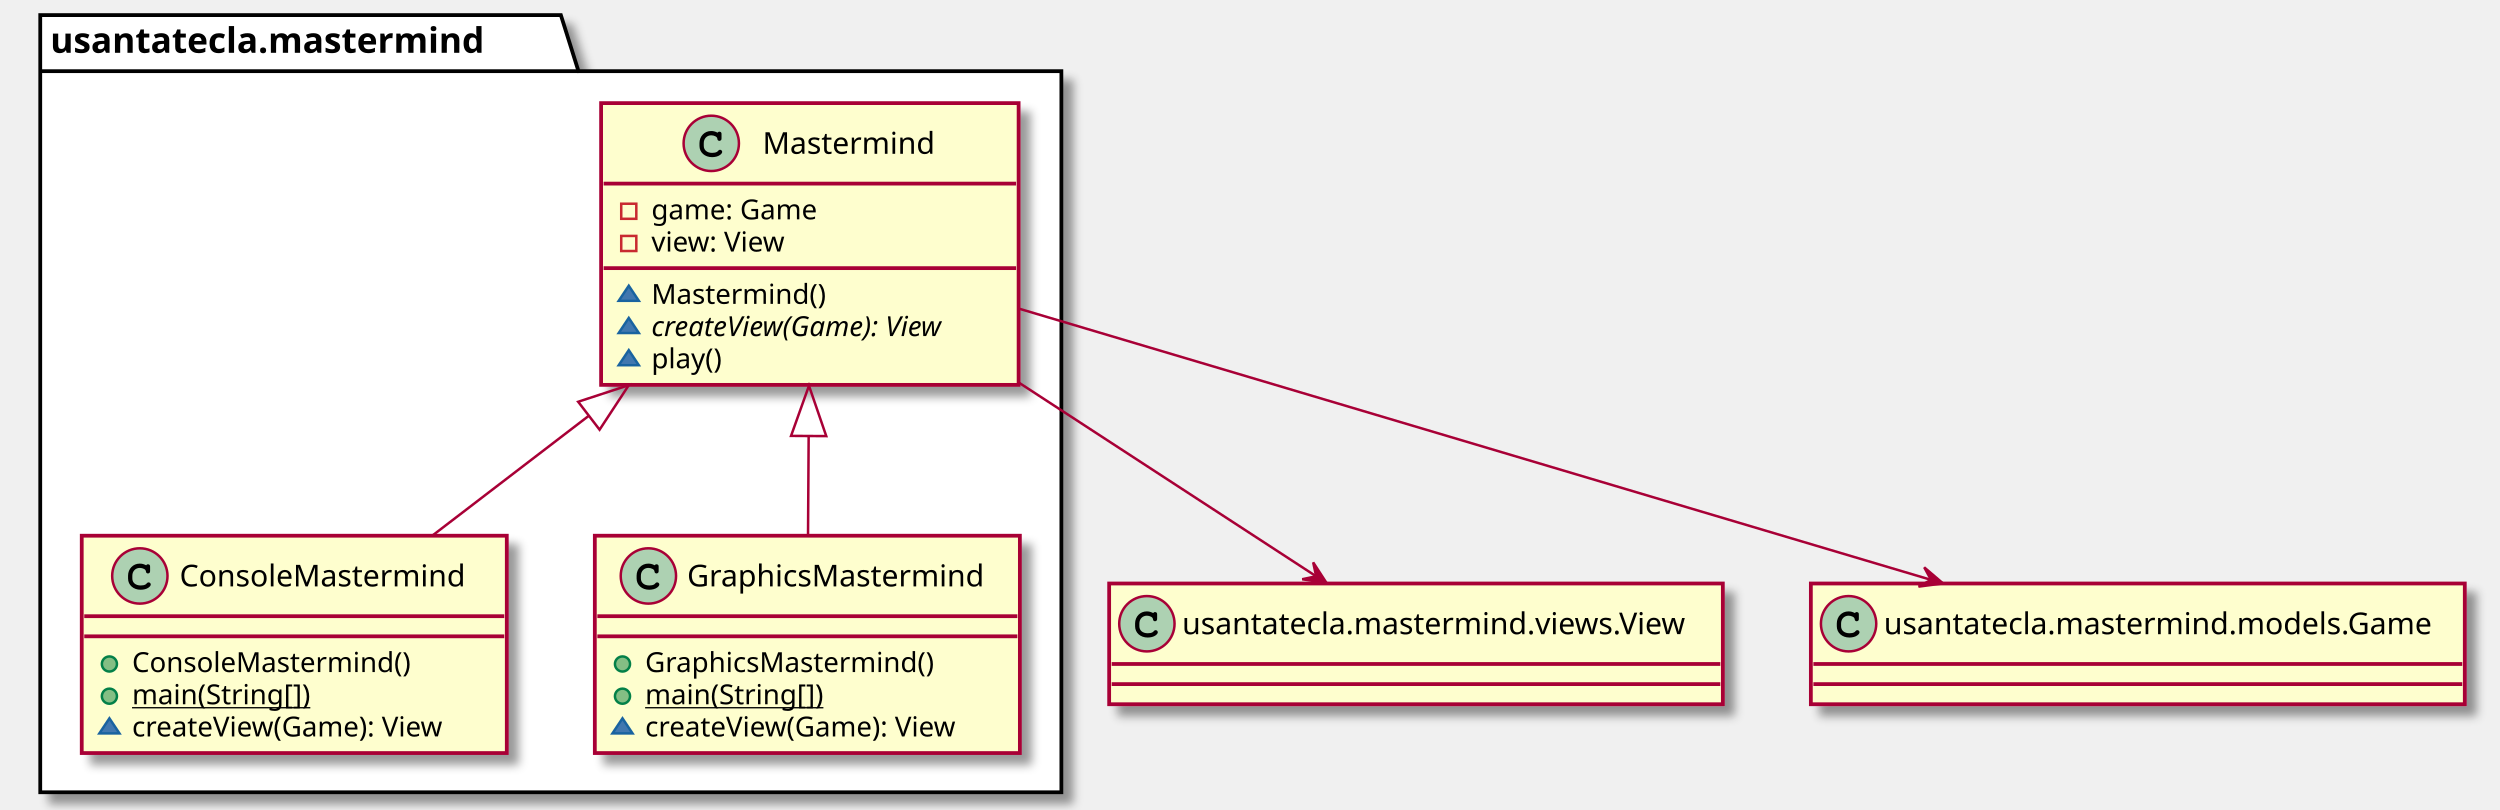
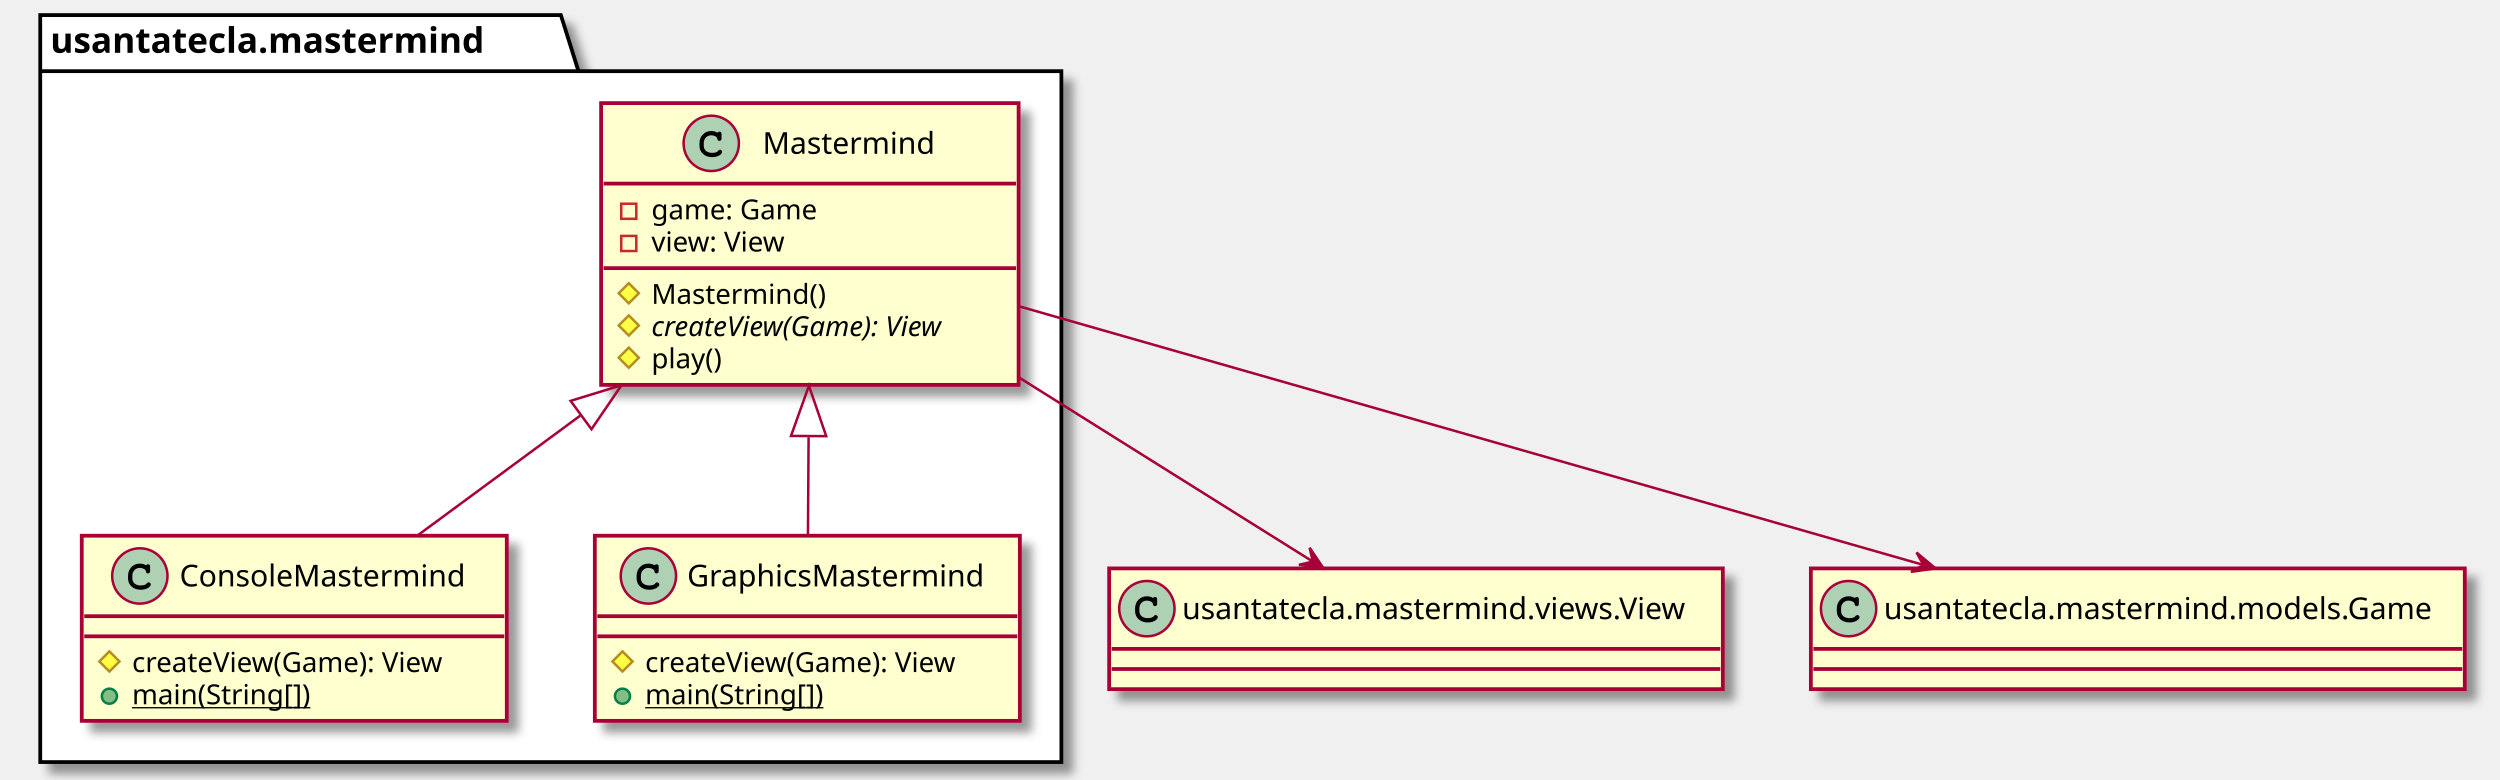
- <svg xmlns="http://www.w3.org/2000/svg" contentScriptType="application/ecmascript" contentStyleType="text/css" height="322px" preserveAspectRatio="none" style="width:994px;height:322px;" version="1.1" viewBox="0 0 994 322" width="994px" zoomAndPan="magnify">
+ <svg xmlns="http://www.w3.org/2000/svg" contentScriptType="application/ecmascript" contentStyleType="text/css" height="310px" preserveAspectRatio="none" style="width:994px;height:310px;" version="1.1" viewBox="0 0 994 310" width="994px" zoomAndPan="magnify">
  <defs>
-     <filter height="300%" id="f1sngkh5js5znx" width="300%" x="-1" y="-1">
+     <filter height="300%" id="fo1oazh8kc9y4" width="300%" x="-1" y="-1">
      <feGaussianBlur result="blurOut" stdDeviation="2.0" />
      <feColorMatrix in="blurOut" result="blurOut2" type="matrix" values="0 0 0 0 0 0 0 0 0 0 0 0 0 0 0 0 0 0 .4 0" />
      <feOffset dx="4.0" dy="4.0" in="blurOut2" result="blurOut3" />
      <feBlend in="SourceGraphic" in2="blurOut3" mode="normal" />
    </filter>
  </defs>
  <g>
-     <polygon fill="#FFFFFF" filter="url(#f1sngkh5js5znx)" points="16,6,223,6,230,28.297,422,28.297,422,315,16,315,16,6" style="stroke: #000000; stroke-width: 1.5;" />
+     <polygon fill="#FFFFFF" filter="url(#fo1oazh8kc9y4)" points="16,6,223,6,230,28.297,422,28.297,422,303,16,303,16,6" style="stroke: #000000; stroke-width: 1.5;" />
    <line style="stroke: #000000; stroke-width: 1.5;" x1="16" x2="230" y1="28.297" y2="28.297" />
    <text fill="#000000" font-family="sans-serif" font-size="14" font-weight="bold" lengthAdjust="spacingAndGlyphs" textLength="201" x="20" y="20.995">usantatecla.mastermind</text>
-     <rect codeLine="1" fill="#FEFECE" filter="url(#f1sngkh5js5znx)" height="86.414" id="usantatecla.mastermind.ConsoleMastermind" style="stroke: #A80036; stroke-width: 1.5;" width="169" x="32.5" y="213" />
+     <rect codeLine="1" fill="#FEFECE" filter="url(#fo1oazh8kc9y4)" height="73.609" id="usantatecla.mastermind.ConsoleMastermind" style="stroke: #A80036; stroke-width: 1.5;" width="169" x="32.5" y="213" />
    <ellipse cx="55.6" cy="229" fill="#ADD1B2" rx="11" ry="11" style="stroke: #A80036; stroke-width: 1.0;" />
    <path d="M57.944,224.672 C57.006,224.234 56.413,224.094 55.538,224.094 C52.913,224.094 50.913,226.172 50.913,228.891 L50.913,230.016 C50.913,232.594 53.022,234.484 55.913,234.484 C57.131,234.484 58.288,234.188 59.038,233.641 C59.616,233.234 59.944,232.781 59.944,232.391 C59.944,231.938 59.553,231.547 59.084,231.547 C58.866,231.547 58.663,231.625 58.475,231.812 C58.022,232.297 58.022,232.297 57.834,232.391 C57.413,232.656 56.725,232.781 55.959,232.781 C53.913,232.781 52.616,231.688 52.616,229.984 L52.616,228.891 C52.616,227.109 53.866,225.797 55.6,225.797 C56.178,225.797 56.788,225.953 57.256,226.203 C57.741,226.484 57.913,226.703 58.006,227.109 C58.069,227.516 58.1,227.641 58.241,227.766 C58.381,227.906 58.616,228.016 58.834,228.016 C59.1,228.016 59.366,227.875 59.538,227.656 C59.647,227.5 59.678,227.312 59.678,226.891 L59.678,225.469 C59.678,225.031 59.663,224.906 59.569,224.75 C59.413,224.484 59.131,224.344 58.834,224.344 C58.538,224.344 58.334,224.438 58.116,224.75 L57.944,224.672 Z " />
    <text fill="#000000" font-family="sans-serif" font-size="12" lengthAdjust="spacingAndGlyphs" textLength="119" x="71.4" y="233.154">ConsoleMastermind</text>
    <line style="stroke: #A80036; stroke-width: 1.5;" x1="33.5" x2="200.5" y1="245" y2="245" />
    <line style="stroke: #A80036; stroke-width: 1.5;" x1="33.5" x2="200.5" y1="253" y2="253" />
-     <ellipse cx="43.5" cy="264" fill="#84BE84" rx="3" ry="3" style="stroke: #038048; stroke-width: 1.0;" />
-     <text fill="#000000" font-family="sans-serif" font-size="11" lengthAdjust="spacingAndGlyphs" textLength="120" x="52.5" y="267.21">ConsoleMastermind()</text>
+     <polygon fill="#FFFF44" points="43.5,259,47.5,263,43.5,267,39.5,263" style="stroke: #B38D22; stroke-width: 1.0;" />
+     <text fill="#000000" font-family="sans-serif" font-size="11" lengthAdjust="spacingAndGlyphs" textLength="143" x="52.5" y="267.21">createView(Game): View</text>
    <ellipse cx="43.5" cy="276.805" fill="#84BE84" rx="3" ry="3" style="stroke: #038048; stroke-width: 1.0;" />
    <text fill="#000000" font-family="sans-serif" font-size="11" lengthAdjust="spacingAndGlyphs" text-decoration="underline" textLength="77" x="52.5" y="280.015">main(String[])</text>
-     <polygon fill="#4177AF" points="43.5,285.609,39.5,291.609,47.5,291.609" style="stroke: #1963A0; stroke-width: 1.0;" />
-     <text fill="#000000" font-family="sans-serif" font-size="11" lengthAdjust="spacingAndGlyphs" textLength="143" x="52.5" y="292.82">createView(Game): View</text>
-     <rect codeLine="15" fill="#FEFECE" filter="url(#f1sngkh5js5znx)" height="112.023" id="usantatecla.mastermind.Mastermind" style="stroke: #A80036; stroke-width: 1.5;" width="166" x="239" y="41" />
+     <rect codeLine="13" fill="#FEFECE" filter="url(#fo1oazh8kc9y4)" height="112.023" id="usantatecla.mastermind.Mastermind" style="stroke: #A80036; stroke-width: 1.5;" width="166" x="239" y="41" />
    <ellipse cx="282.8" cy="57" fill="#ADD1B2" rx="11" ry="11" style="stroke: #A80036; stroke-width: 1.0;" />
    <path d="M285.144,52.672 C284.206,52.234 283.613,52.094 282.738,52.094 C280.113,52.094 278.113,54.172 278.113,56.891 L278.113,58.016 C278.113,60.594 280.222,62.484 283.113,62.484 C284.331,62.484 285.488,62.188 286.238,61.641 C286.816,61.234 287.144,60.781 287.144,60.391 C287.144,59.938 286.753,59.547 286.284,59.547 C286.066,59.547 285.863,59.625 285.675,59.812 C285.222,60.297 285.222,60.297 285.034,60.391 C284.613,60.656 283.925,60.781 283.159,60.781 C281.113,60.781 279.816,59.688 279.816,57.984 L279.816,56.891 C279.816,55.109 281.066,53.797 282.8,53.797 C283.378,53.797 283.988,53.953 284.456,54.203 C284.941,54.484 285.113,54.703 285.206,55.109 C285.269,55.516 285.3,55.641 285.441,55.766 C285.581,55.906 285.816,56.016 286.034,56.016 C286.3,56.016 286.566,55.875 286.738,55.656 C286.847,55.5 286.878,55.312 286.878,54.891 L286.878,53.469 C286.878,53.031 286.863,52.906 286.769,52.75 C286.613,52.484 286.331,52.344 286.034,52.344 C285.738,52.344 285.534,52.438 285.316,52.75 L285.144,52.672 Z " />
    <text fill="#000000" font-family="sans-serif" font-size="12" lengthAdjust="spacingAndGlyphs" textLength="70" x="303.2" y="61.154">Mastermind</text>
    <line style="stroke: #A80036; stroke-width: 1.5;" x1="240" x2="404" y1="73" y2="73" />
    <rect fill="none" height="6" style="stroke: #C82930; stroke-width: 1.0;" width="6" x="247" y="81" />
    <text fill="#000000" font-family="sans-serif" font-size="11" lengthAdjust="spacingAndGlyphs" textLength="75" x="259" y="87.21">game: Game</text>
    <rect fill="none" height="6" style="stroke: #C82930; stroke-width: 1.0;" width="6" x="247" y="93.805" />
    <text fill="#000000" font-family="sans-serif" font-size="11" lengthAdjust="spacingAndGlyphs" textLength="62" x="259" y="100.015">view: View</text>
    <line style="stroke: #A80036; stroke-width: 1.5;" x1="240" x2="404" y1="106.609" y2="106.609" />
-     <polygon fill="#4177AF" points="250,113.609,246,119.609,254,119.609" style="stroke: #1963A0; stroke-width: 1.0;" />
+     <polygon fill="#FFFF44" points="250,112.609,254,116.609,250,120.609,246,116.609" style="stroke: #B38D22; stroke-width: 1.0;" />
    <text fill="#000000" font-family="sans-serif" font-size="11" lengthAdjust="spacingAndGlyphs" textLength="74" x="259" y="120.82">Mastermind()</text>
-     <polygon fill="#4177AF" points="250,126.414,246,132.414,254,132.414" style="stroke: #1963A0; stroke-width: 1.0;" />
+     <polygon fill="#FFFF44" points="250,125.414,254,129.414,250,133.414,246,129.414" style="stroke: #B38D22; stroke-width: 1.0;" />
    <text fill="#000000" font-family="sans-serif" font-size="11" font-style="italic" lengthAdjust="spacingAndGlyphs" textLength="140" x="259" y="133.625">createView(Game): View</text>
-     <polygon fill="#4177AF" points="250,139.219,246,145.219,254,145.219" style="stroke: #1963A0; stroke-width: 1.0;" />
+     <polygon fill="#FFFF44" points="250,138.219,254,142.219,250,146.219,246,142.219" style="stroke: #B38D22; stroke-width: 1.0;" />
    <text fill="#000000" font-family="sans-serif" font-size="11" lengthAdjust="spacingAndGlyphs" textLength="32" x="259" y="146.429">play()</text>
-     <rect codeLine="8" fill="#FEFECE" filter="url(#f1sngkh5js5znx)" height="86.414" id="usantatecla.mastermind.GraphicsMastermind" style="stroke: #A80036; stroke-width: 1.5;" width="169" x="236.5" y="213" />
+     <rect codeLine="7" fill="#FEFECE" filter="url(#fo1oazh8kc9y4)" height="73.609" id="usantatecla.mastermind.GraphicsMastermind" style="stroke: #A80036; stroke-width: 1.5;" width="169" x="236.5" y="213" />
    <ellipse cx="257.8" cy="229" fill="#ADD1B2" rx="11" ry="11" style="stroke: #A80036; stroke-width: 1.0;" />
    <path d="M260.144,224.672 C259.206,224.234 258.613,224.094 257.738,224.094 C255.113,224.094 253.113,226.172 253.113,228.891 L253.113,230.016 C253.113,232.594 255.222,234.484 258.113,234.484 C259.331,234.484 260.488,234.188 261.238,233.641 C261.816,233.234 262.144,232.781 262.144,232.391 C262.144,231.938 261.753,231.547 261.284,231.547 C261.066,231.547 260.863,231.625 260.675,231.812 C260.222,232.297 260.222,232.297 260.034,232.391 C259.613,232.656 258.925,232.781 258.159,232.781 C256.113,232.781 254.816,231.688 254.816,229.984 L254.816,228.891 C254.816,227.109 256.066,225.797 257.8,225.797 C258.378,225.797 258.988,225.953 259.456,226.203 C259.941,226.484 260.113,226.703 260.206,227.109 C260.269,227.516 260.3,227.641 260.441,227.766 C260.581,227.906 260.816,228.016 261.034,228.016 C261.3,228.016 261.566,227.875 261.738,227.656 C261.847,227.5 261.878,227.312 261.878,226.891 L261.878,225.469 C261.878,225.031 261.863,224.906 261.769,224.75 C261.613,224.484 261.331,224.344 261.034,224.344 C260.738,224.344 260.534,224.438 260.316,224.75 L260.144,224.672 Z " />
    <text fill="#000000" font-family="sans-serif" font-size="12" lengthAdjust="spacingAndGlyphs" textLength="123" x="273.2" y="233.154">GraphicsMastermind</text>
    <line style="stroke: #A80036; stroke-width: 1.5;" x1="237.5" x2="404.5" y1="245" y2="245" />
    <line style="stroke: #A80036; stroke-width: 1.5;" x1="237.5" x2="404.5" y1="253" y2="253" />
-     <ellipse cx="247.5" cy="264" fill="#84BE84" rx="3" ry="3" style="stroke: #038048; stroke-width: 1.0;" />
-     <text fill="#000000" font-family="sans-serif" font-size="11" lengthAdjust="spacingAndGlyphs" textLength="123" x="256.5" y="267.21">GraphicsMastermind()</text>
+     <polygon fill="#FFFF44" points="247.5,259,251.5,263,247.5,267,243.5,263" style="stroke: #B38D22; stroke-width: 1.0;" />
+     <text fill="#000000" font-family="sans-serif" font-size="11" lengthAdjust="spacingAndGlyphs" textLength="143" x="256.5" y="267.21">createView(Game): View</text>
    <ellipse cx="247.5" cy="276.805" fill="#84BE84" rx="3" ry="3" style="stroke: #038048; stroke-width: 1.0;" />
    <text fill="#000000" font-family="sans-serif" font-size="11" lengthAdjust="spacingAndGlyphs" text-decoration="underline" textLength="77" x="256.5" y="280.015">main(String[])</text>
-     <polygon fill="#4177AF" points="247.5,285.609,243.5,291.609,251.5,291.609" style="stroke: #1963A0; stroke-width: 1.0;" />
-     <text fill="#000000" font-family="sans-serif" font-size="11" lengthAdjust="spacingAndGlyphs" textLength="143" x="256.5" y="292.82">createView(Game): View</text>
-     <rect codeLine="23" fill="#FEFECE" filter="url(#f1sngkh5js5znx)" height="48" id="View" style="stroke: #A80036; stroke-width: 1.5;" width="244" x="441" y="232" />
-     <ellipse cx="456" cy="248" fill="#ADD1B2" rx="11" ry="11" style="stroke: #A80036; stroke-width: 1.0;" />
-     <path d="M458.344,243.672 C457.406,243.234 456.812,243.094 455.938,243.094 C453.312,243.094 451.312,245.172 451.312,247.891 L451.312,249.016 C451.312,251.594 453.422,253.484 456.312,253.484 C457.531,253.484 458.688,253.188 459.438,252.641 C460.016,252.234 460.344,251.781 460.344,251.391 C460.344,250.938 459.953,250.547 459.484,250.547 C459.266,250.547 459.062,250.625 458.875,250.812 C458.422,251.297 458.422,251.297 458.234,251.391 C457.812,251.656 457.125,251.781 456.359,251.781 C454.312,251.781 453.016,250.688 453.016,248.984 L453.016,247.891 C453.016,246.109 454.266,244.797 456,244.797 C456.578,244.797 457.188,244.953 457.656,245.203 C458.141,245.484 458.312,245.703 458.406,246.109 C458.469,246.516 458.5,246.641 458.641,246.766 C458.781,246.906 459.016,247.016 459.234,247.016 C459.5,247.016 459.766,246.875 459.938,246.656 C460.047,246.5 460.078,246.312 460.078,245.891 L460.078,244.469 C460.078,244.031 460.062,243.906 459.969,243.75 C459.812,243.484 459.531,243.344 459.234,243.344 C458.938,243.344 458.734,243.438 458.516,243.75 L458.344,243.672 Z " />
-     <text fill="#000000" font-family="sans-serif" font-size="12" lengthAdjust="spacingAndGlyphs" textLength="212" x="470" y="252.154">usantatecla.mastermind.views.View</text>
-     <line style="stroke: #A80036; stroke-width: 1.5;" x1="442" x2="684" y1="264" y2="264" />
-     <line style="stroke: #A80036; stroke-width: 1.5;" x1="442" x2="684" y1="272" y2="272" />
-     <rect codeLine="27" fill="#FEFECE" filter="url(#f1sngkh5js5znx)" height="48" id="Game" style="stroke: #A80036; stroke-width: 1.5;" width="260" x="720" y="232" />
-     <ellipse cx="735" cy="248" fill="#ADD1B2" rx="11" ry="11" style="stroke: #A80036; stroke-width: 1.0;" />
-     <path d="M737.344,243.672 C736.406,243.234 735.812,243.094 734.938,243.094 C732.312,243.094 730.312,245.172 730.312,247.891 L730.312,249.016 C730.312,251.594 732.422,253.484 735.312,253.484 C736.531,253.484 737.688,253.188 738.438,252.641 C739.016,252.234 739.344,251.781 739.344,251.391 C739.344,250.938 738.953,250.547 738.484,250.547 C738.266,250.547 738.062,250.625 737.875,250.812 C737.422,251.297 737.422,251.297 737.234,251.391 C736.812,251.656 736.125,251.781 735.359,251.781 C733.312,251.781 732.016,250.688 732.016,248.984 L732.016,247.891 C732.016,246.109 733.266,244.797 735,244.797 C735.578,244.797 736.188,244.953 736.656,245.203 C737.141,245.484 737.312,245.703 737.406,246.109 C737.469,246.516 737.5,246.641 737.641,246.766 C737.781,246.906 738.016,247.016 738.234,247.016 C738.5,247.016 738.766,246.875 738.938,246.656 C739.047,246.5 739.078,246.312 739.078,245.891 L739.078,244.469 C739.078,244.031 739.062,243.906 738.969,243.75 C738.812,243.484 738.531,243.344 738.234,243.344 C737.938,243.344 737.734,243.438 737.516,243.75 L737.344,243.672 Z " />
-     <text fill="#000000" font-family="sans-serif" font-size="12" lengthAdjust="spacingAndGlyphs" textLength="228" x="749" y="252.154">usantatecla.mastermind.models.Game</text>
-     <line style="stroke: #A80036; stroke-width: 1.5;" x1="721" x2="979" y1="264" y2="264" />
-     <line style="stroke: #A80036; stroke-width: 1.5;" x1="721" x2="979" y1="272" y2="272" />
-     <path codeLine="6" d="M234.12,165.303 C213.044,181.445 191.125,198.231 172.028,212.857 " fill="none" id="usantatecla.mastermind.Mastermind-backto-usantatecla.mastermind.ConsoleMastermind" style="stroke: #A80036; stroke-width: 1.0;" />
-     <polygon fill="none" points="229.878,159.735,250.013,153.132,238.391,170.85,229.878,159.735" style="stroke: #A80036; stroke-width: 1.0;" />
-     <path codeLine="13" d="M321.518,173.611 C321.432,187.156 321.345,200.815 321.268,212.974 " fill="none" id="usantatecla.mastermind.Mastermind-backto-usantatecla.mastermind.GraphicsMastermind" style="stroke: #A80036; stroke-width: 1.0;" />
-     <polygon fill="none" points="314.52,173.307,321.647,153.352,328.52,173.397,314.52,173.307" style="stroke: #A80036; stroke-width: 1.0;" />
-     <path codeLine="31" d="M405.276,152.25 C445.25,178.292 491.284,208.281 523.26,229.112 " fill="none" id="usantatecla.mastermind.Mastermind-to-View" style="stroke: #A80036; stroke-width: 1.0;" />
-     <polygon fill="#A80036" points="527.481,231.861,522.122,223.598,523.291,229.132,517.756,230.301,527.481,231.861" style="stroke: #A80036; stroke-width: 1.0;" />
-     <path codeLine="32" d="M405.081,122.704 C504.182,152.171 668.817,201.126 767.612,230.502 " fill="none" id="usantatecla.mastermind.Mastermind-to-Game" style="stroke: #A80036; stroke-width: 1.0;" />
-     <polygon fill="#A80036" points="772.558,231.973,765.07,225.575,767.765,230.549,762.792,233.243,772.558,231.973" style="stroke: #A80036; stroke-width: 1.0;" />
+     <rect codeLine="21" fill="#FEFECE" filter="url(#fo1oazh8kc9y4)" height="48" id="View" style="stroke: #A80036; stroke-width: 1.5;" width="244" x="441" y="226" />
+     <ellipse cx="456" cy="242" fill="#ADD1B2" rx="11" ry="11" style="stroke: #A80036; stroke-width: 1.0;" />
+     <path d="M458.344,237.672 C457.406,237.234 456.812,237.094 455.938,237.094 C453.312,237.094 451.312,239.172 451.312,241.891 L451.312,243.016 C451.312,245.594 453.422,247.484 456.312,247.484 C457.531,247.484 458.688,247.188 459.438,246.641 C460.016,246.234 460.344,245.781 460.344,245.391 C460.344,244.938 459.953,244.547 459.484,244.547 C459.266,244.547 459.062,244.625 458.875,244.812 C458.422,245.297 458.422,245.297 458.234,245.391 C457.812,245.656 457.125,245.781 456.359,245.781 C454.312,245.781 453.016,244.688 453.016,242.984 L453.016,241.891 C453.016,240.109 454.266,238.797 456,238.797 C456.578,238.797 457.188,238.953 457.656,239.203 C458.141,239.484 458.312,239.703 458.406,240.109 C458.469,240.516 458.5,240.641 458.641,240.766 C458.781,240.906 459.016,241.016 459.234,241.016 C459.5,241.016 459.766,240.875 459.938,240.656 C460.047,240.5 460.078,240.312 460.078,239.891 L460.078,238.469 C460.078,238.031 460.062,237.906 459.969,237.75 C459.812,237.484 459.531,237.344 459.234,237.344 C458.938,237.344 458.734,237.438 458.516,237.75 L458.344,237.672 Z " />
+     <text fill="#000000" font-family="sans-serif" font-size="12" lengthAdjust="spacingAndGlyphs" textLength="212" x="470" y="246.154">usantatecla.mastermind.views.View</text>
+     <line style="stroke: #A80036; stroke-width: 1.5;" x1="442" x2="684" y1="258" y2="258" />
+     <line style="stroke: #A80036; stroke-width: 1.5;" x1="442" x2="684" y1="266" y2="266" />
+     <rect codeLine="25" fill="#FEFECE" filter="url(#fo1oazh8kc9y4)" height="48" id="Game" style="stroke: #A80036; stroke-width: 1.5;" width="260" x="720" y="226" />
+     <ellipse cx="735" cy="242" fill="#ADD1B2" rx="11" ry="11" style="stroke: #A80036; stroke-width: 1.0;" />
+     <path d="M737.344,237.672 C736.406,237.234 735.812,237.094 734.938,237.094 C732.312,237.094 730.312,239.172 730.312,241.891 L730.312,243.016 C730.312,245.594 732.422,247.484 735.312,247.484 C736.531,247.484 737.688,247.188 738.438,246.641 C739.016,246.234 739.344,245.781 739.344,245.391 C739.344,244.938 738.953,244.547 738.484,244.547 C738.266,244.547 738.062,244.625 737.875,244.812 C737.422,245.297 737.422,245.297 737.234,245.391 C736.812,245.656 736.125,245.781 735.359,245.781 C733.312,245.781 732.016,244.688 732.016,242.984 L732.016,241.891 C732.016,240.109 733.266,238.797 735,238.797 C735.578,238.797 736.188,238.953 736.656,239.203 C737.141,239.484 737.312,239.703 737.406,240.109 C737.469,240.516 737.5,240.641 737.641,240.766 C737.781,240.906 738.016,241.016 738.234,241.016 C738.5,241.016 738.766,240.875 738.938,240.656 C739.047,240.5 739.078,240.312 739.078,239.891 L739.078,238.469 C739.078,238.031 739.062,237.906 738.969,237.75 C738.812,237.484 738.531,237.344 738.234,237.344 C737.938,237.344 737.734,237.438 737.516,237.75 L737.344,237.672 Z " />
+     <text fill="#000000" font-family="sans-serif" font-size="12" lengthAdjust="spacingAndGlyphs" textLength="228" x="749" y="246.154">usantatecla.mastermind.models.Game</text>
+     <line style="stroke: #A80036; stroke-width: 1.5;" x1="721" x2="979" y1="258" y2="258" />
+     <line style="stroke: #A80036; stroke-width: 1.5;" x1="721" x2="979" y1="266" y2="266" />
+     <path codeLine="5" d="M230.724,165.232 C208.491,181.609 185.544,198.511 166.137,212.806 " fill="none" id="usantatecla.mastermind.Mastermind-backto-usantatecla.mastermind.ConsoleMastermind" style="stroke: #A80036; stroke-width: 1.0;" />
+     <polygon fill="none" points="226.866,159.381,247.12,153.155,235.168,170.653,226.866,159.381" style="stroke: #A80036; stroke-width: 1.0;" />
+     <path codeLine="11" d="M321.498,173.838 C321.407,187.469 321.317,201.085 321.239,212.91 " fill="none" id="usantatecla.mastermind.Mastermind-backto-usantatecla.mastermind.GraphicsMastermind" style="stroke: #A80036; stroke-width: 1.0;" />
+     <polygon fill="none" points="314.501,173.323,321.633,153.369,328.501,173.415,314.501,173.323" style="stroke: #A80036; stroke-width: 1.0;" />
+     <path codeLine="29" d="M405.276,150.177 C444.568,174.796 489.716,203.083 521.612,223.068 " fill="none" id="usantatecla.mastermind.Mastermind-to-View" style="stroke: #A80036; stroke-width: 1.0;" />
+     <polygon fill="#A80036" points="526.22,225.955,520.718,217.786,521.983,223.3,516.47,224.565,526.22,225.955" style="stroke: #A80036; stroke-width: 1.0;" />
+     <path codeLine="30" d="M405.081,121.76 C503.182,149.815 665.503,196.237 764.602,224.577 " fill="none" id="usantatecla.mastermind.Mastermind-to-Game" style="stroke: #A80036; stroke-width: 1.0;" />
+     <polygon fill="#A80036" points="769.566,225.997,762.012,219.678,764.759,224.623,759.813,227.369,769.566,225.997" style="stroke: #A80036; stroke-width: 1.0;" />
  </g>
</svg>
